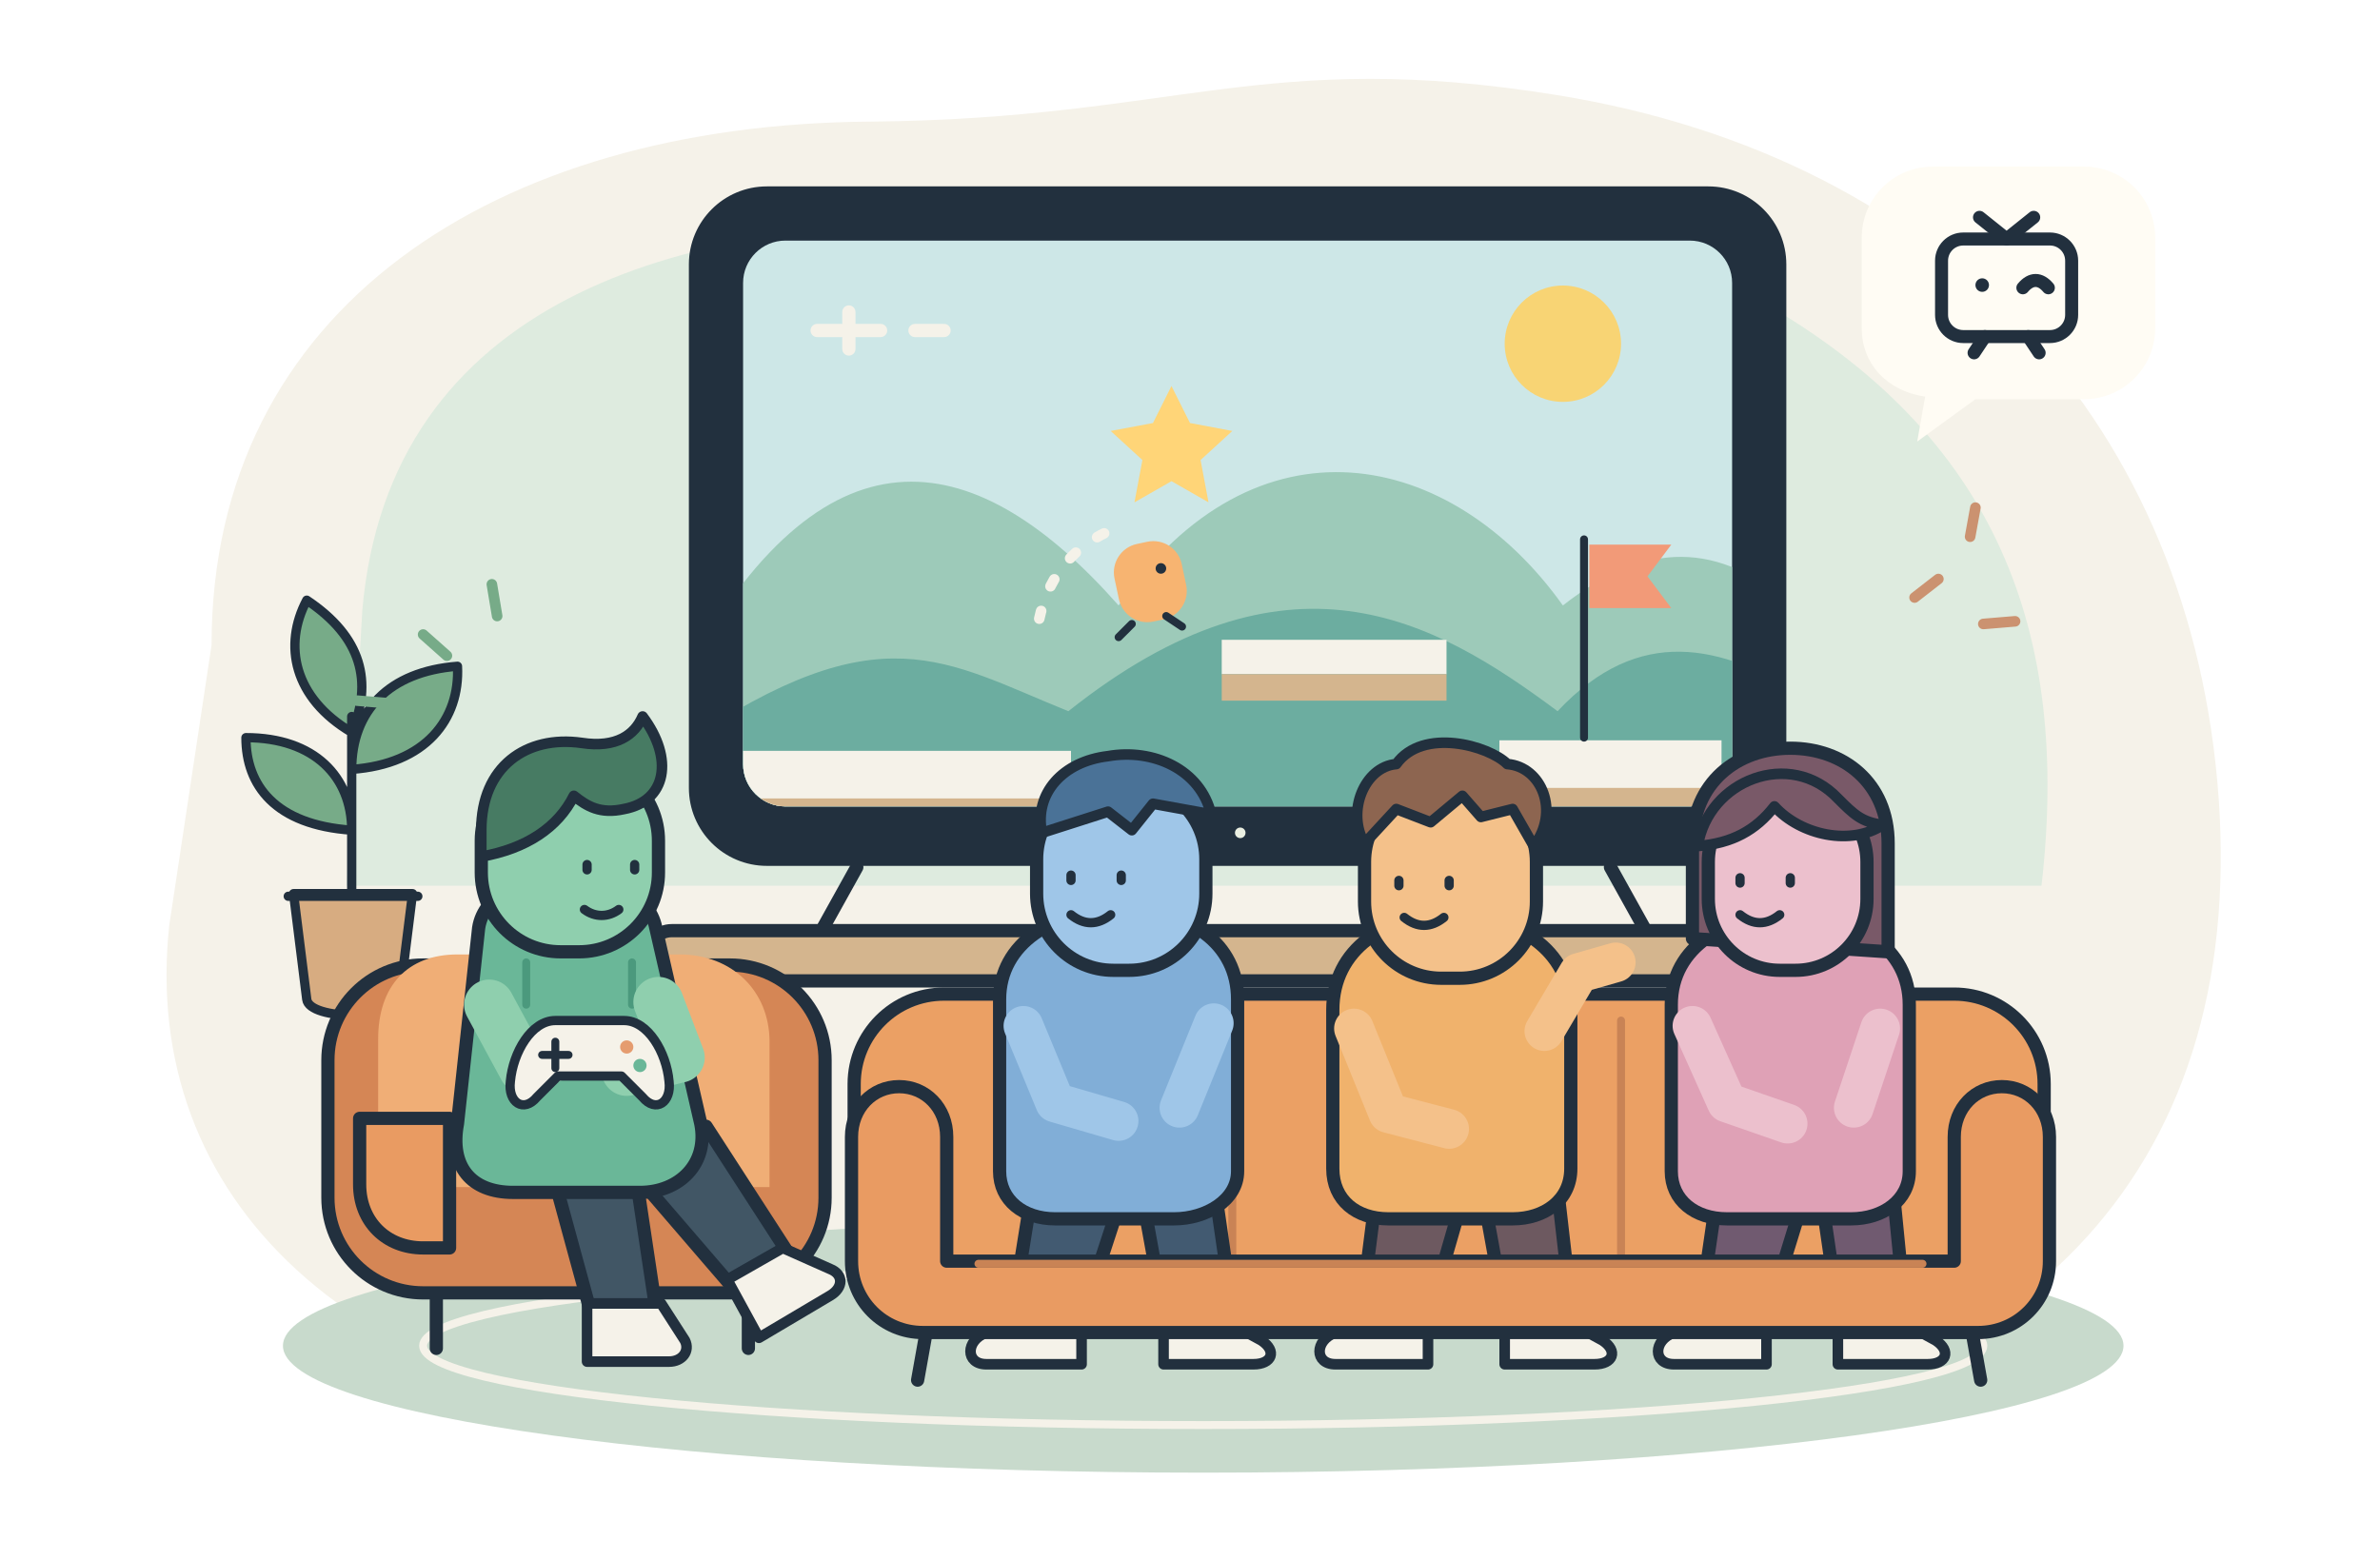
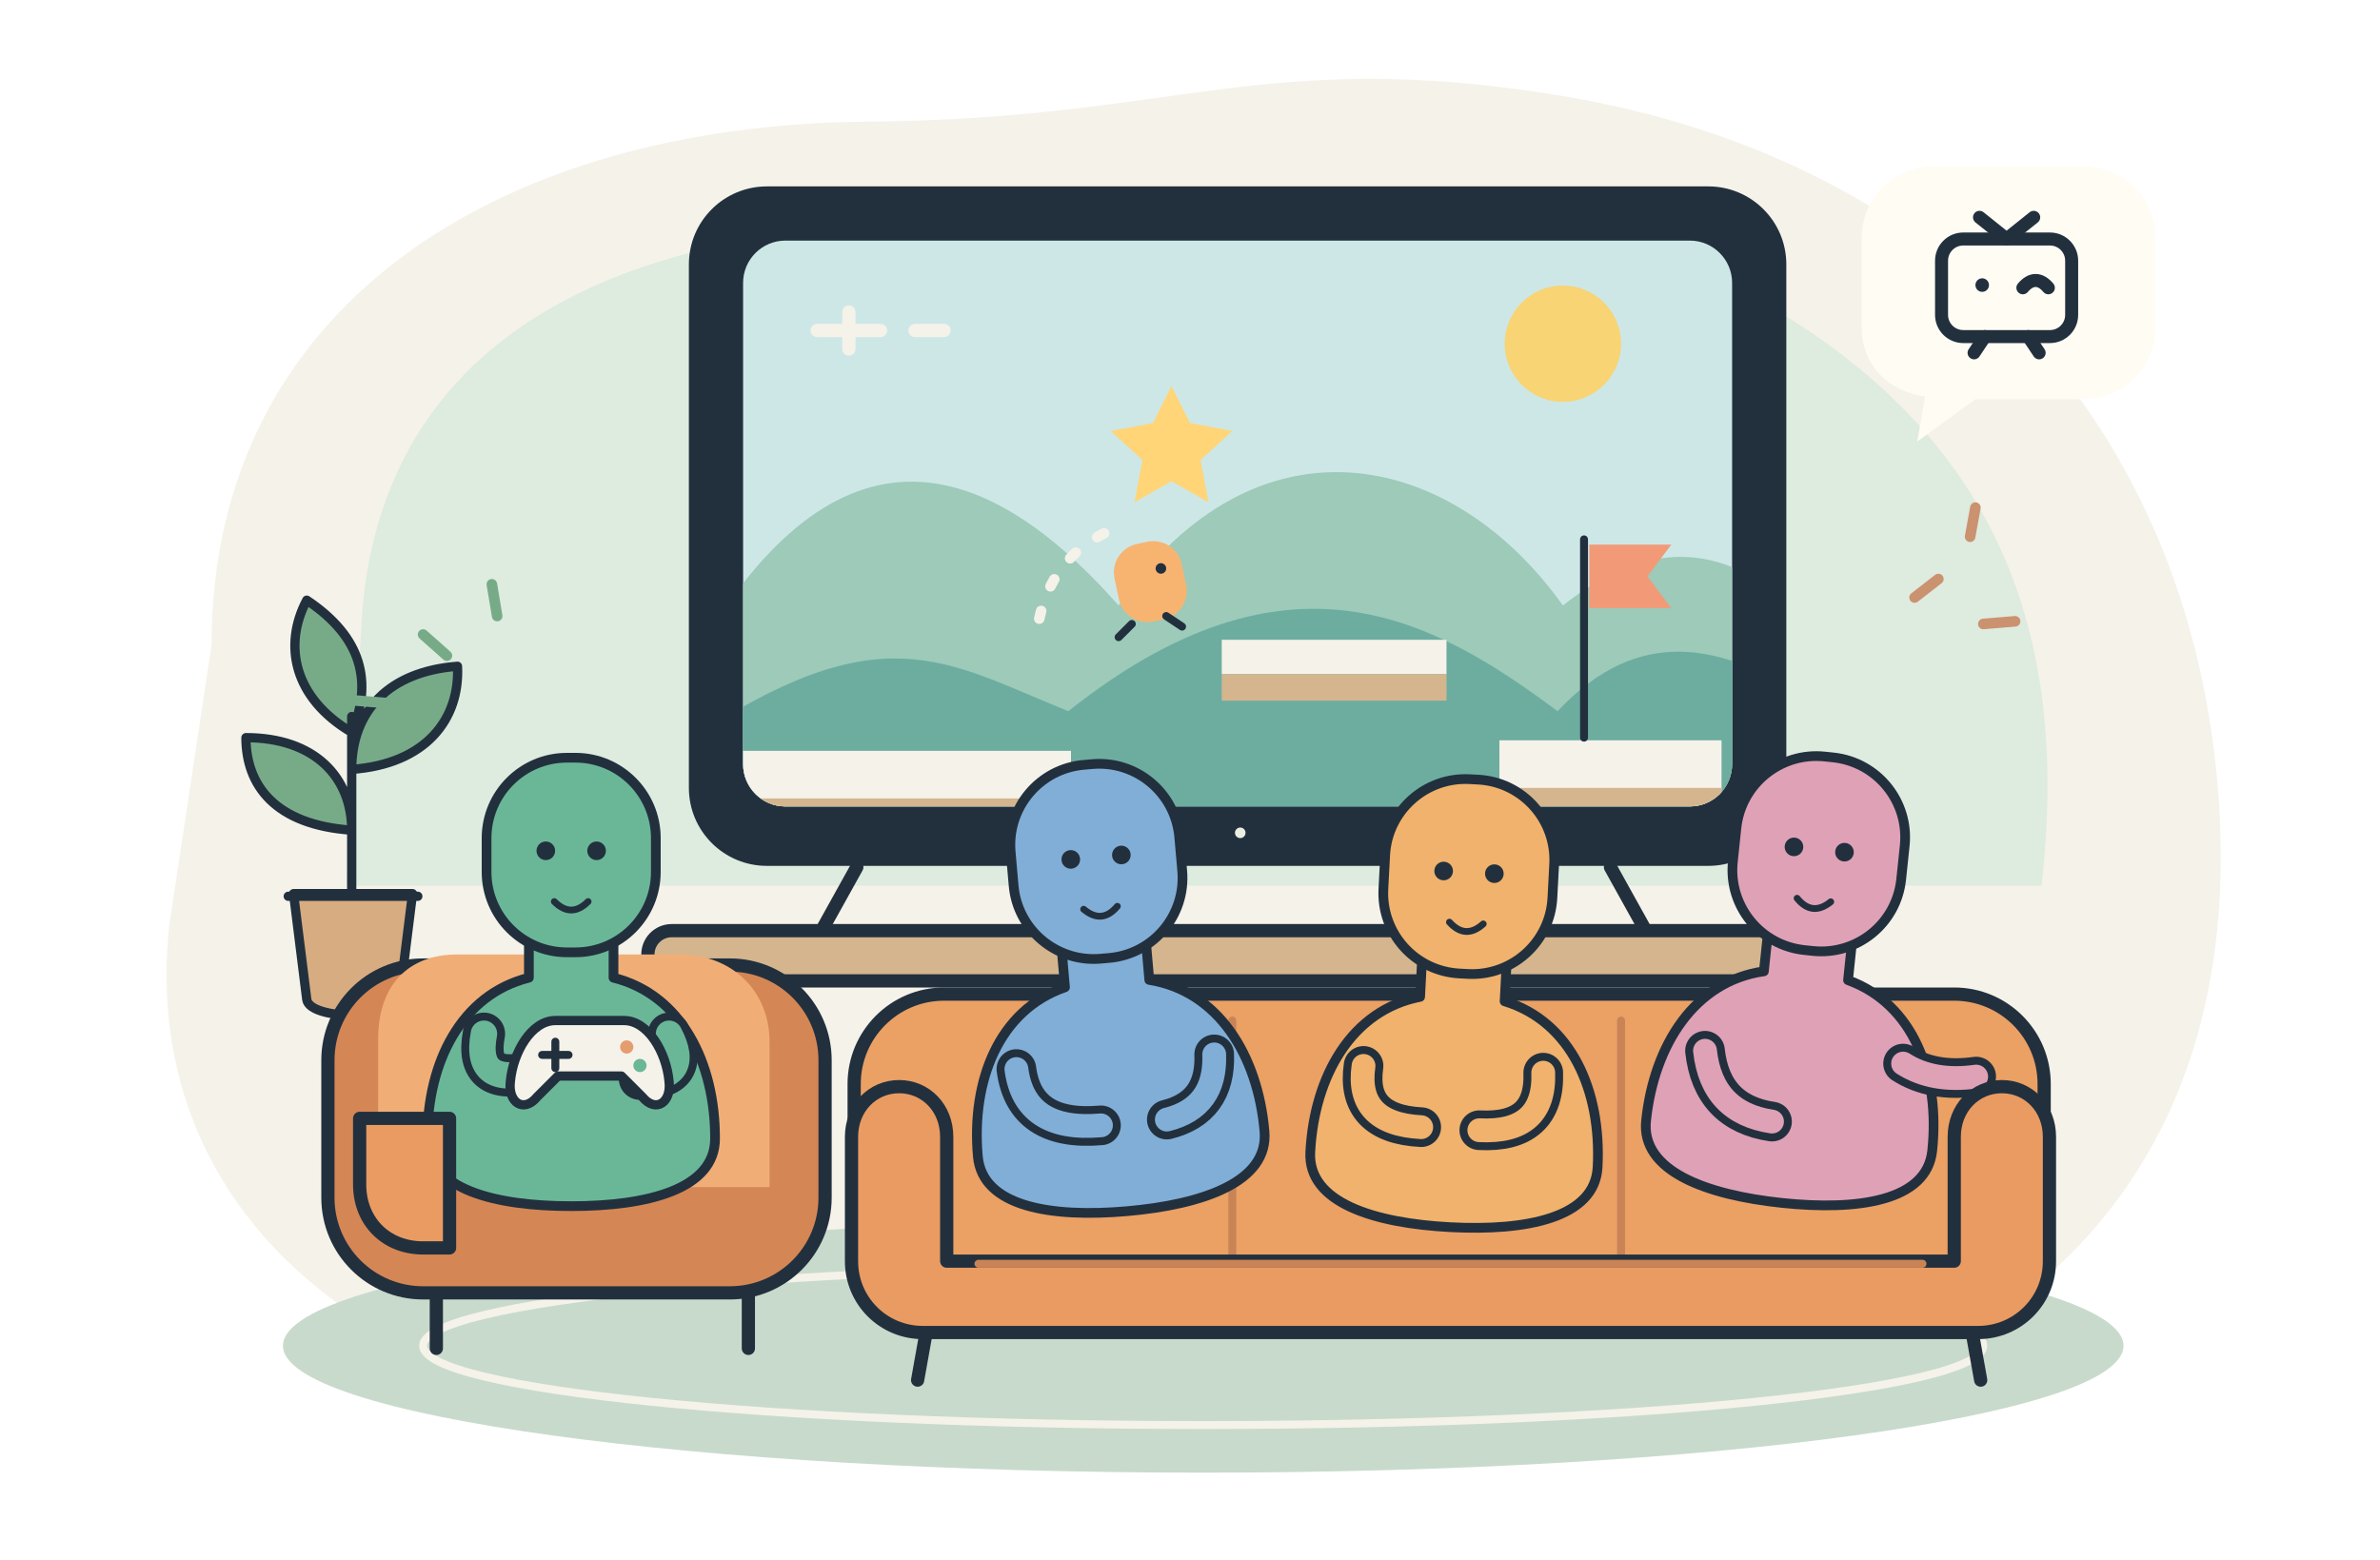
<svg xmlns="http://www.w3.org/2000/svg" width="900" height="590" viewBox="0 0 900 590" fill="none" role="img" aria-labelledby="title desc">
  <defs>
    <clipPath id="screen">
      <rect x="281" y="91" width="374" height="214" rx="16" />
    </clipPath>
+     <g id="friend" stroke="#22303E" stroke-width="1.15" stroke-linecap="round" stroke-linejoin="round">
+       <path d="M15 23h10v6c8 2 12 10 12 19 0 6-8 8-17 8S3 54 3 48c0-9 4-17 12-19Z" fill="currentColor" />
+       <rect x="10" y="3" width="20" height="23" rx="9.5" fill="currentColor" />
+       <g fill="#22303E" stroke="none">
+         <circle cx="17" cy="14" r="1.1" />
+         <circle cx="23" cy="14" r="1.1" />
+       </g>
+       <path d="M18 20q2 2 4 0" fill="none" stroke-width=".8" />
+     </g>
  </defs>
+   <style>
+     @media (prefers-reduced-motion: no-preference) {
+       .game-player { animation: game-jump 3.6s ease-in-out; }
+       .game-star { transform-box: fill-box; transform-origin: center; animation: star-cheer 3.6s ease-in-out; }
+       .controller { animation: controller-tap 3.6s ease-in-out; }
+       @keyframes controller-tap { 0%, 13%, 22%, 100% { transform: translateY(0); } 17% { transform: translateY(2px); } }
+       @keyframes game-jump { 0%, 20%, 52%, 100% { transform: translate(0, 0); } 35% { transform: translate(8px, -32px); } }
+       @keyframes star-cheer { 0%, 31%, 55%, 100% { transform: scale(1) rotate(0deg); } 39% { transform: scale(1.2) rotate(12deg); } 46% { transform: scale(1.08) rotate(-7deg); } }
+     }
+   </style>
  <path d="M80 244C80 117 187 47 329 46C445 45 478 18 589 36C737 60 829 162 839 302C849 444 764 531 607 546L282 541C131 532 53 452 64 350Z" fill="#F5F2E9" />
  <path d="M137 231C147 114 257 82 369 85C496 89 562 54 666 114C755 165 783 239 772 335H131Z" fill="#DEEBDF" />
  <ellipse cx="455" cy="509" rx="348" ry="48" fill="#C8DACC" />
  <ellipse cx="455" cy="509" rx="295" ry="30" stroke="#F5F2E9" stroke-width="3" />
  <g stroke="#22303E" stroke-width="5" stroke-linecap="round" stroke-linejoin="round">
    <path d="m324 328-15 27m300-27 15 27" />
    <rect x="263" y="73" width="410" height="252" rx="27" fill="#22303E" />
    <rect x="281" y="91" width="374" height="214" rx="16" fill="#CDE7E7" stroke="none" />
    <g clip-path="url(#screen)" stroke="none">
      <circle cx="591" cy="130" r="22" fill="#F8D474" />
      <path d="M261 251C314 157 370 169 423 229C475 154 549 170 591 229C623 204 650 205 678 229V322H261Z" fill="#9DCAB9" />
      <path d="M259 281C333 231 357 250 404 269C487 203 542 234 589 269C620 236 651 244 682 263V322H259Z" fill="#6CADA0" />
      <path d="M281 284H405V306H281Zm181-42h85v13h-85Zm105 38h84v26h-84Z" fill="#F5F2E9" />
      <path d="M281 302H405V320H281Zm181-47h85v10h-85Zm105 43h84v19h-84Z" fill="#D4B58E" />
-       <path d="m443 146 7 14 16 3-12 11 3 16-14-8-14 8 3-16-12-11 16-3Z" fill="#FFD578" />
+       <g class="game-star">
+         <path d="m443 146 7 14 16 3-12 11 3 16-14-8-14 8 3-16-12-11 16-3Z" fill="#FFD578" />
+       </g>
      <path d="M393 234C396 220 404 208 419 201" stroke="#F5F2E9" stroke-width="4" stroke-linecap="round" stroke-dasharray="3 10" />
-       <rect x="422" y="205" width="26" height="30" rx="11" fill="#F7B471" transform="rotate(-12 435 220)" />
-       <path d="m428 236-5 5m18-8 6 4" stroke="#22303E" stroke-width="3" stroke-linecap="round" />
-       <circle cx="439" cy="215" r="2" fill="#22303E" />
+       <g class="game-player">
+         <rect x="422" y="205" width="26" height="30" rx="11" fill="#F7B471" transform="rotate(-12 435 220)" />
+         <path d="m428 236-5 5m18-8 6 4" stroke="#22303E" stroke-width="3" stroke-linecap="round" />
+         <circle cx="439" cy="215" r="2" fill="#22303E" />
+       </g>
      <path d="M599 279v-75" stroke="#22303E" stroke-width="3" stroke-linecap="round" />
      <path d="M601 206h31l-9 12 9 12h-31Z" fill="#F29A78" />
      <path d="M309 125h24m-12-7v14m25-7h11" stroke="#F5F2E9" stroke-width="5" stroke-linecap="round" />
    </g>
    <path d="M469 315h0" stroke="#EAEFE2" stroke-width="4" />
    <rect x="245" y="352" width="445" height="19" rx="9" fill="#D4B58E" />
    <path d="M267 373v57m402-57v57" />
    <path d="M133 348v-77m0 43c-29-2-40-17-40-35 26 0 40 15 40 35Zm0-23c28-2 41-19 40-39-26 2-40 17-40 39Zm0-14c-22-13-26-33-17-50 21 14 25 31 17 50Z" fill="#77AB88" stroke-width="3.5" />
    <path d="m111 338 5 40c1 8 34 8 35 0l5-40Z" fill="#D7AC81" stroke-width="3.5" />
    <path d="M109 339h49" stroke-width="3.5" />
    <path d="M704 90c0-15 12-27 27-27h57c15 0 27 12 27 27v34c0 15-12 27-27 27h-41l-22 16 3-17c-14-2-24-12-24-26Z" fill="#FFFCF4" stroke="none" />
    <g transform="translate(726 74) scale(2.05)" stroke-width="2.4">
      <path d="m11 4 5 4 5-4" />
      <rect x="4" y="8" width="24" height="18" rx="4" />
      <circle cx="11.5" cy="16.5" r="1.25" fill="#22303E" stroke="none" />
      <path d="M19 17c1.5-1.8 3.2-1.8 4.7 0M10 29l2-3m10 3-2-3" />
    </g>
    <path d="m724 226 9-7m17 17 12-1m-17-32 2-11" stroke="#CB9270" stroke-width="4" />
    <path d="m352 494-5 28m397-28 5 28" />
    <rect x="323" y="376" width="450" height="118" rx="34" fill="#EBA064" />
    <path d="M466 386v89m147-89v89" stroke="#C98355" stroke-width="3" />
    <path d="M165 472v38m118-38v38" />
    <rect x="124" y="365" width="188" height="124" rx="36" fill="#D58655" />
    <path d="M143 393c0-20 11-32 30-32h84c20 0 34 14 34 33v55H143Z" fill="#F0AE76" stroke="none" />
-     <path d="m208 440 15 55h25l-9-60m2 10 37 43 22-11-33-51" fill="#415665" />
-     <path d="M222 493h28l9 14c2 4-1 8-6 8h-31Zm53-9 21-12 18 8c5 2 5 7 0 10l-27 16Z" fill="#F5F2E9" stroke-width="4" />
-     <path d="M181 351c4-26 62-26 67 0l17 74c3 15-8 26-23 26h-48c-16 0-24-10-21-26Z" fill="#6AB798" />
-     <path d="M199 364v16m40-16v16" stroke="#4B997D" stroke-width="3" />
-     <rect x="182" y="288" width="67" height="72" rx="30" fill="#8FCFAE" />
-     <path d="M182 324v-10c0-24 17-36 38-33 13 2 20-3 23-10 12 16 9 32-7 35-9 2-14-1-19-5-6 12-18 20-35 23Z" fill="#477B63" stroke-width="4" />
-     <path d="M222 327v2m18-2v2m-19 15c4 3 9 3 13 0" stroke-width="3.5" />
-     <path d="m185 380 13 24 24-9m27-16 8 21-20 5" stroke="#8FCFAE" stroke-width="19" />
-     <path d="M210 386c-9 0-16 12-17 23-1 8 5 12 10 6l8-8h24l8 8c5 6 11 2 10-6-1-11-8-23-17-23Z" fill="#F5F2E9" stroke-width="3.5" />
-     <path d="M210 394v10m-5-5h10" stroke-width="3" />
-     <circle cx="237" cy="396" r="2.5" fill="#E59C6F" stroke="none" />
-     <circle cx="242" cy="403" r="2.5" fill="#6AB798" stroke="none" />
+     <use href="#friend" transform="translate(152 277) scale(3.2)" color="#6AB798" />
+     <g class="controller">
+       <path d="M183 391q-4 21 20 14m50-14q9 17-11 17" stroke="#22303E" stroke-width="16" />
+       <path d="M183 391q-4 21 20 14m50-14q9 17-11 17" stroke="#6AB798" stroke-width="10" />
+       <path d="M210 386c-9 0-16 12-17 23-1 8 5 12 10 6l8-8h24l8 8c5 6 11 2 10-6-1-11-8-23-17-23Z" fill="#F5F2E9" stroke-width="3.5" />
+       <path d="M210 394v10m-5-5h10" stroke-width="3" />
+       <circle cx="237" cy="396" r="2.5" fill="#E59C6F" stroke="none" />
+       <circle cx="242" cy="403" r="2.5" fill="#6AB798" stroke="none" />
+     </g>
    <path d="M136 423h34v49h-10c-14 0-24-10-24-24Z" fill="#E99B62" />
-     <path d="m391 446-9 56h26l18-55m5 0 10 55h26l-9-62" fill="#425A71" />
-     <path d="M381 501h28v15h-36c-8 0-8-9 0-12Zm59 0h26l11 6c6 4 4 9-3 9h-34Z" fill="#F5F2E9" stroke-width="4" />
-     <path d="M378 378c0-21 20-34 46-34s44 13 44 34v65c0 11-12 18-24 18h-45c-12 0-21-7-21-18Z" fill="#81AED7" />
-     <rect x="392" y="296" width="64" height="71" rx="29" fill="#9FC6E8" />
-     <path d="M394 315c-3-15 8-27 25-29 17-3 35 5 39 22l-22-4-8 10-9-7Z" fill="#4A7297" stroke-width="4" />
-     <path d="M405 331v2m19-2v2m-19 13c5 4 10 4 15 0" stroke-width="3.5" />
-     <path d="m387 388 12 29 24 7m36-37-13 32" stroke="#9FC6E8" stroke-width="15" />
-     <path d="m521 447-7 55h25l15-52m6-3 10 55h25l-7-61" fill="#6D5960" />
-     <path d="M514 501h26v15h-35c-8 0-8-9 0-12Zm55 0h26l11 6c6 4 4 9-3 9h-34Z" fill="#F5F2E9" stroke-width="4" />
-     <path d="M504 382c0-23 20-36 44-36 25 0 46 13 46 36v60c0 12-10 19-22 19h-47c-12 0-21-7-21-19Z" fill="#F0B26C" />
-     <rect x="516" y="297" width="65" height="73" rx="29" fill="#F4C18A" />
-     <path d="M516 319c-7-12 0-29 12-30 10-14 35-7 42 0 13 1 20 18 10 31l-8-14-12 3-7-8-12 10-13-5Z" fill="#8D6550" stroke-width="4" />
-     <path d="M529 333v2m19-2v2m-17 12c5 4 10 4 15 0" stroke-width="3.5" />
-     <path d="m512 389 13 32 23 6m36-37 13-22 14-4" stroke="#F4C18A" stroke-width="15" />
-     <path d="m650 447-8 55h25l16-52m5-3 8 55h25l-6-61" fill="#705A70" />
-     <path d="M642 501h26v15h-35c-8 0-8-9 0-12Zm53 0h26l11 6c6 4 4 9-3 9h-34Z" fill="#F5F2E9" stroke-width="4" />
-     <path d="M632 380c0-22 21-34 44-34 27 0 46 13 46 34v63c0 11-10 18-22 18h-47c-12 0-21-7-21-18Z" fill="#DFA1B6" />
-     <path d="M640 355v-36c0-23 17-36 37-36s37 13 37 36v41Z" fill="#795968" />
-     <rect x="646" y="299" width="60" height="68" rx="27" fill="#ECC0CD" />
-     <path d="M642 320c4-25 35-37 53-18 6 6 9 9 17 10-12 8-31 4-41-7-7 9-16 14-29 15Z" fill="#795968" stroke-width="4" />
-     <path d="M658 332v2m19-2v2m-19 12c5 4 10 4 15 0" stroke-width="3.5" />
-     <path d="m640 388 13 29 23 8m35-36-10 30" stroke="#ECC0CD" stroke-width="15" />
+     <g transform="rotate(-5 424 433)">
+       <use href="#friend" transform="translate(360 279) scale(3.2)" color="#81AED7" />
+       <path d="M387 401q1 24 30 24m45-23q-1 20-20 23" stroke="#22303E" stroke-width="15" />
+       <path d="M387 401q1 24 30 24m45-23q-1 20-20 23" stroke="#81AED7" stroke-width="9" />
+     </g>
+     <g transform="rotate(3 550 435)">
+       <use href="#friend" transform="translate(486 285) scale(3.2)" color="#F0B26C" />
+       <path d="M514 405q-2 22 23 22m45-23q2 23-23 23" stroke="#22303E" stroke-width="15" />
+       <path d="M514 405q-2 22 23 22m45-23q2 23-23 23" stroke="#F0B26C" stroke-width="9" />
+     </g>
+     <g transform="rotate(6 677 435)">
+       <use href="#friend" transform="translate(612 276) scale(3.2)" color="#DFA1B6" />
+       <path d="M641 401q5 23 28 24m47-27q12 6 28 2" stroke="#22303E" stroke-width="15" />
+       <path d="M641 401q5 23 28 24m47-27q12 6 28 2" stroke="#DFA1B6" stroke-width="9" />
+     </g>
    <path d="M322 430c0-11 8-19 18-19s18 8 18 19v47h381v-47c0-11 8-19 18-19s18 8 18 19v47c0 15-12 27-27 27H349c-15 0-27-12-27-27Z" fill="#E99B62" />
    <path d="M370 478h357" stroke="#C98355" stroke-width="3" />
    <path d="m169 248-9-8m28-7-2-12m-39 45-12-1" stroke="#77AB88" stroke-width="4" />
  </g>
</svg>
